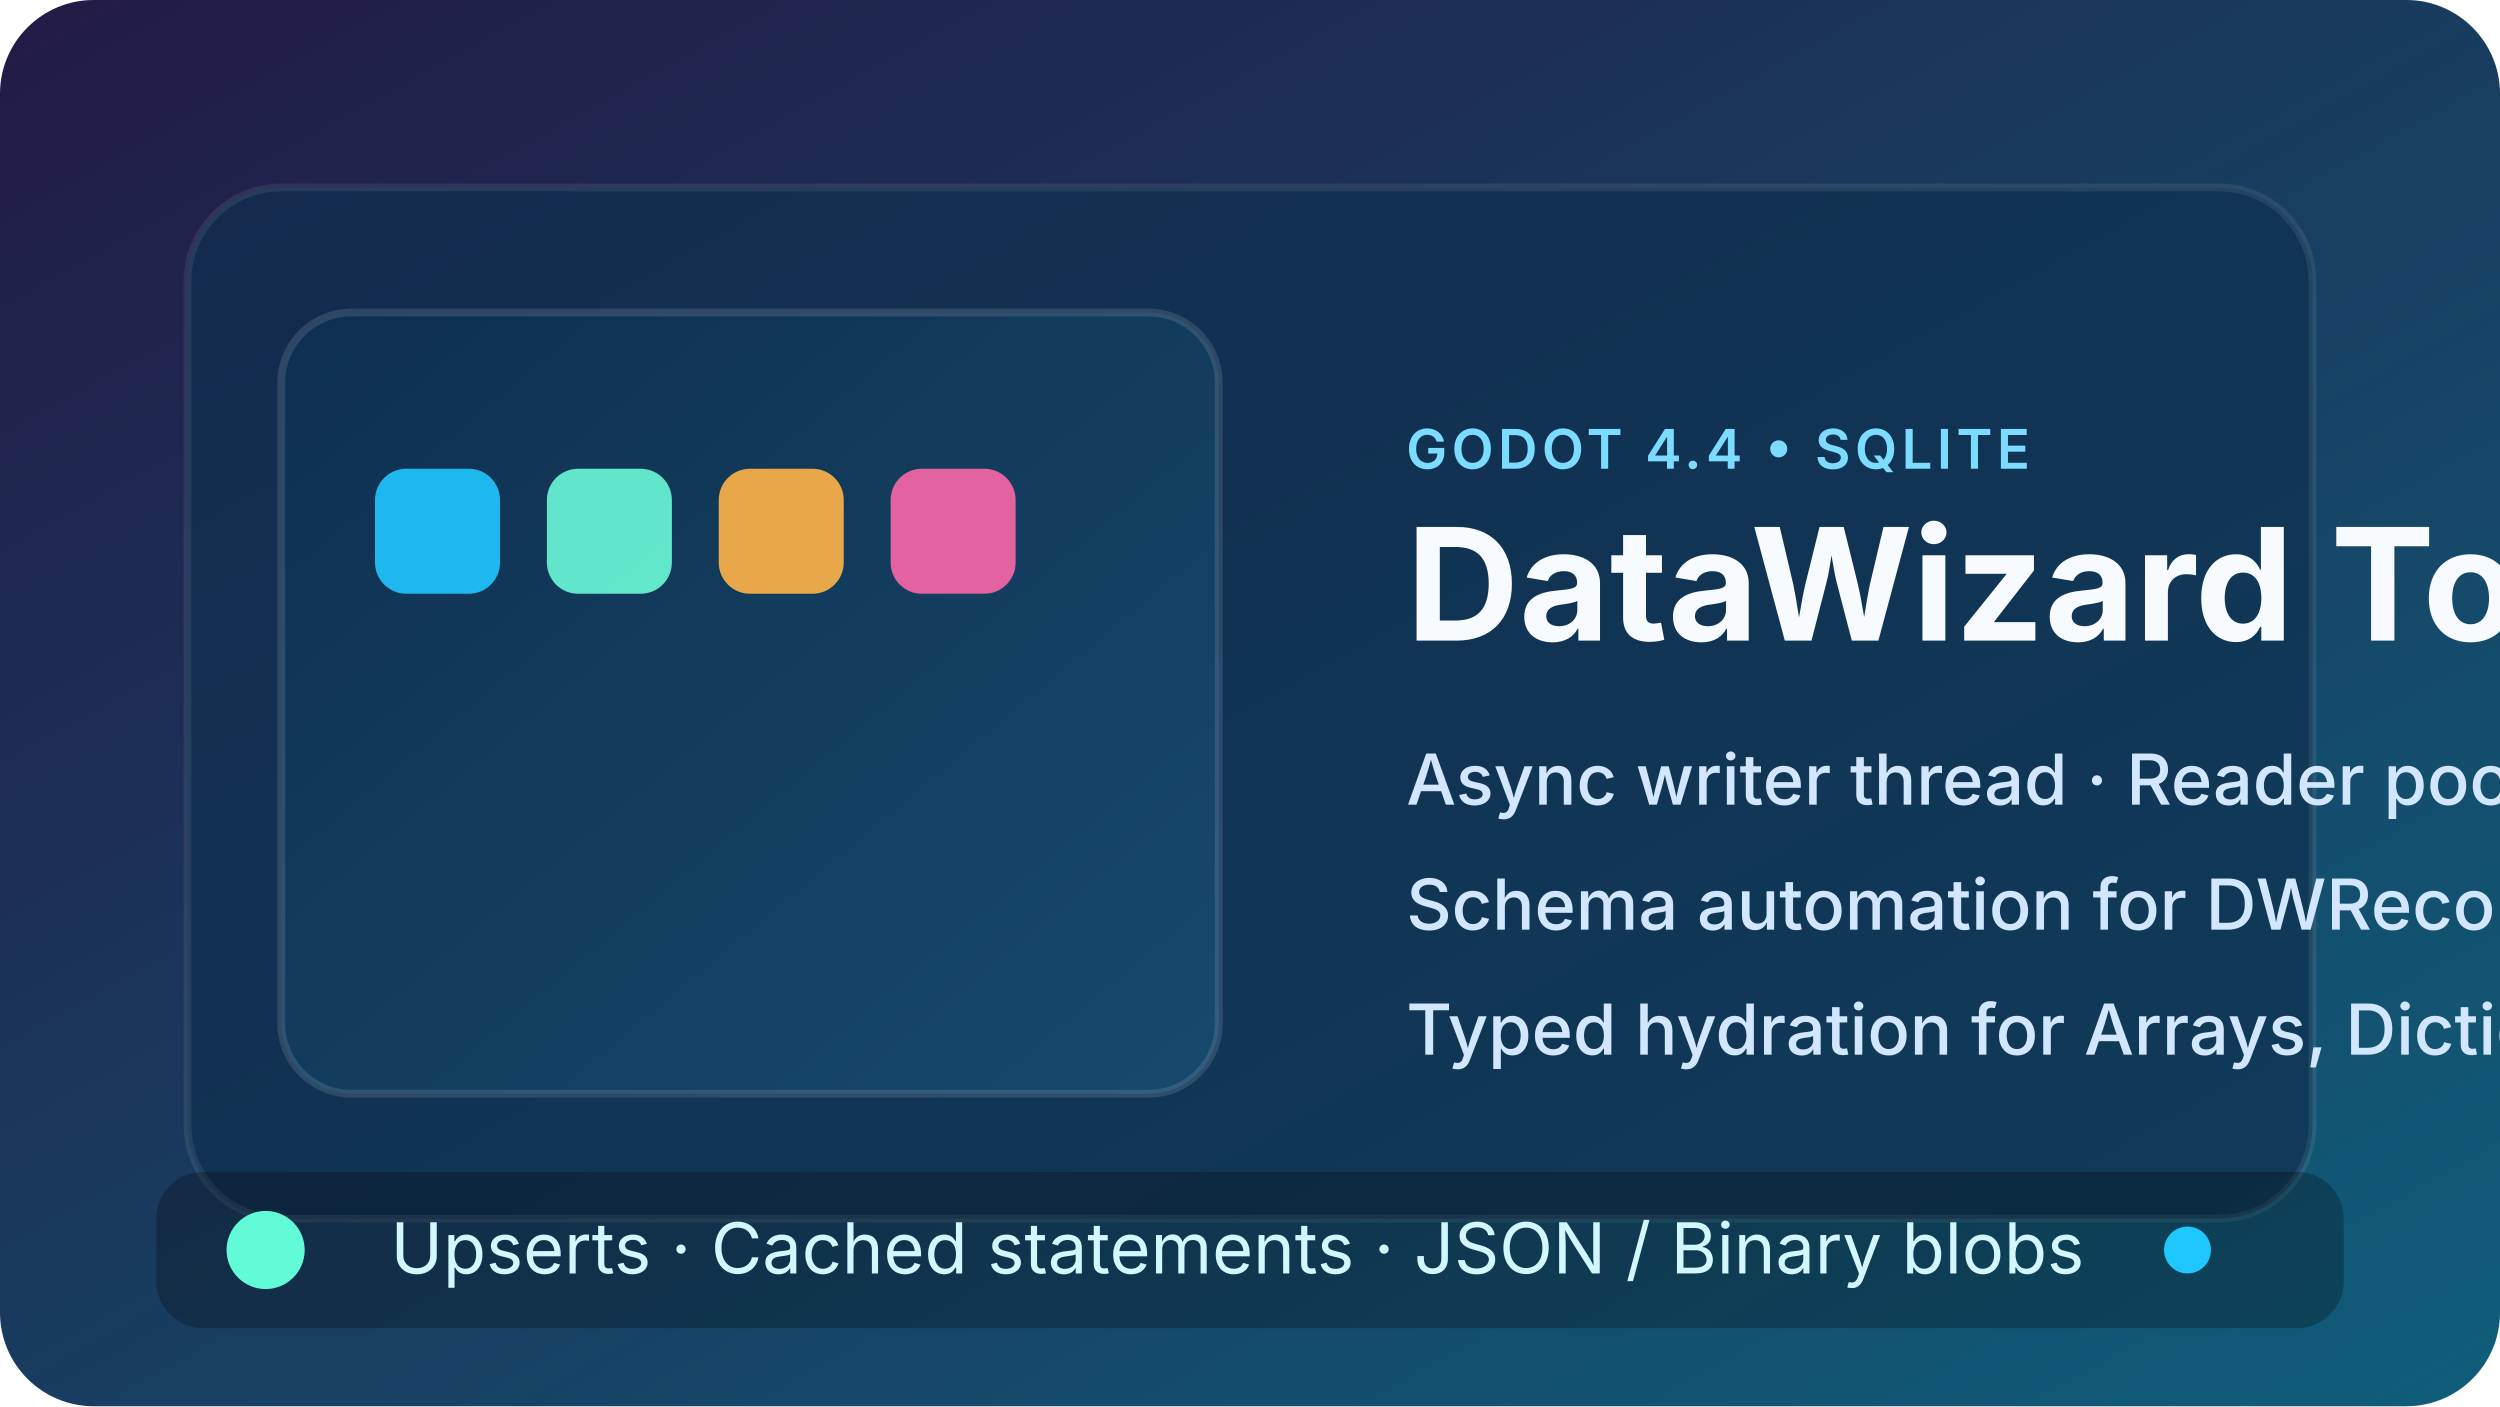
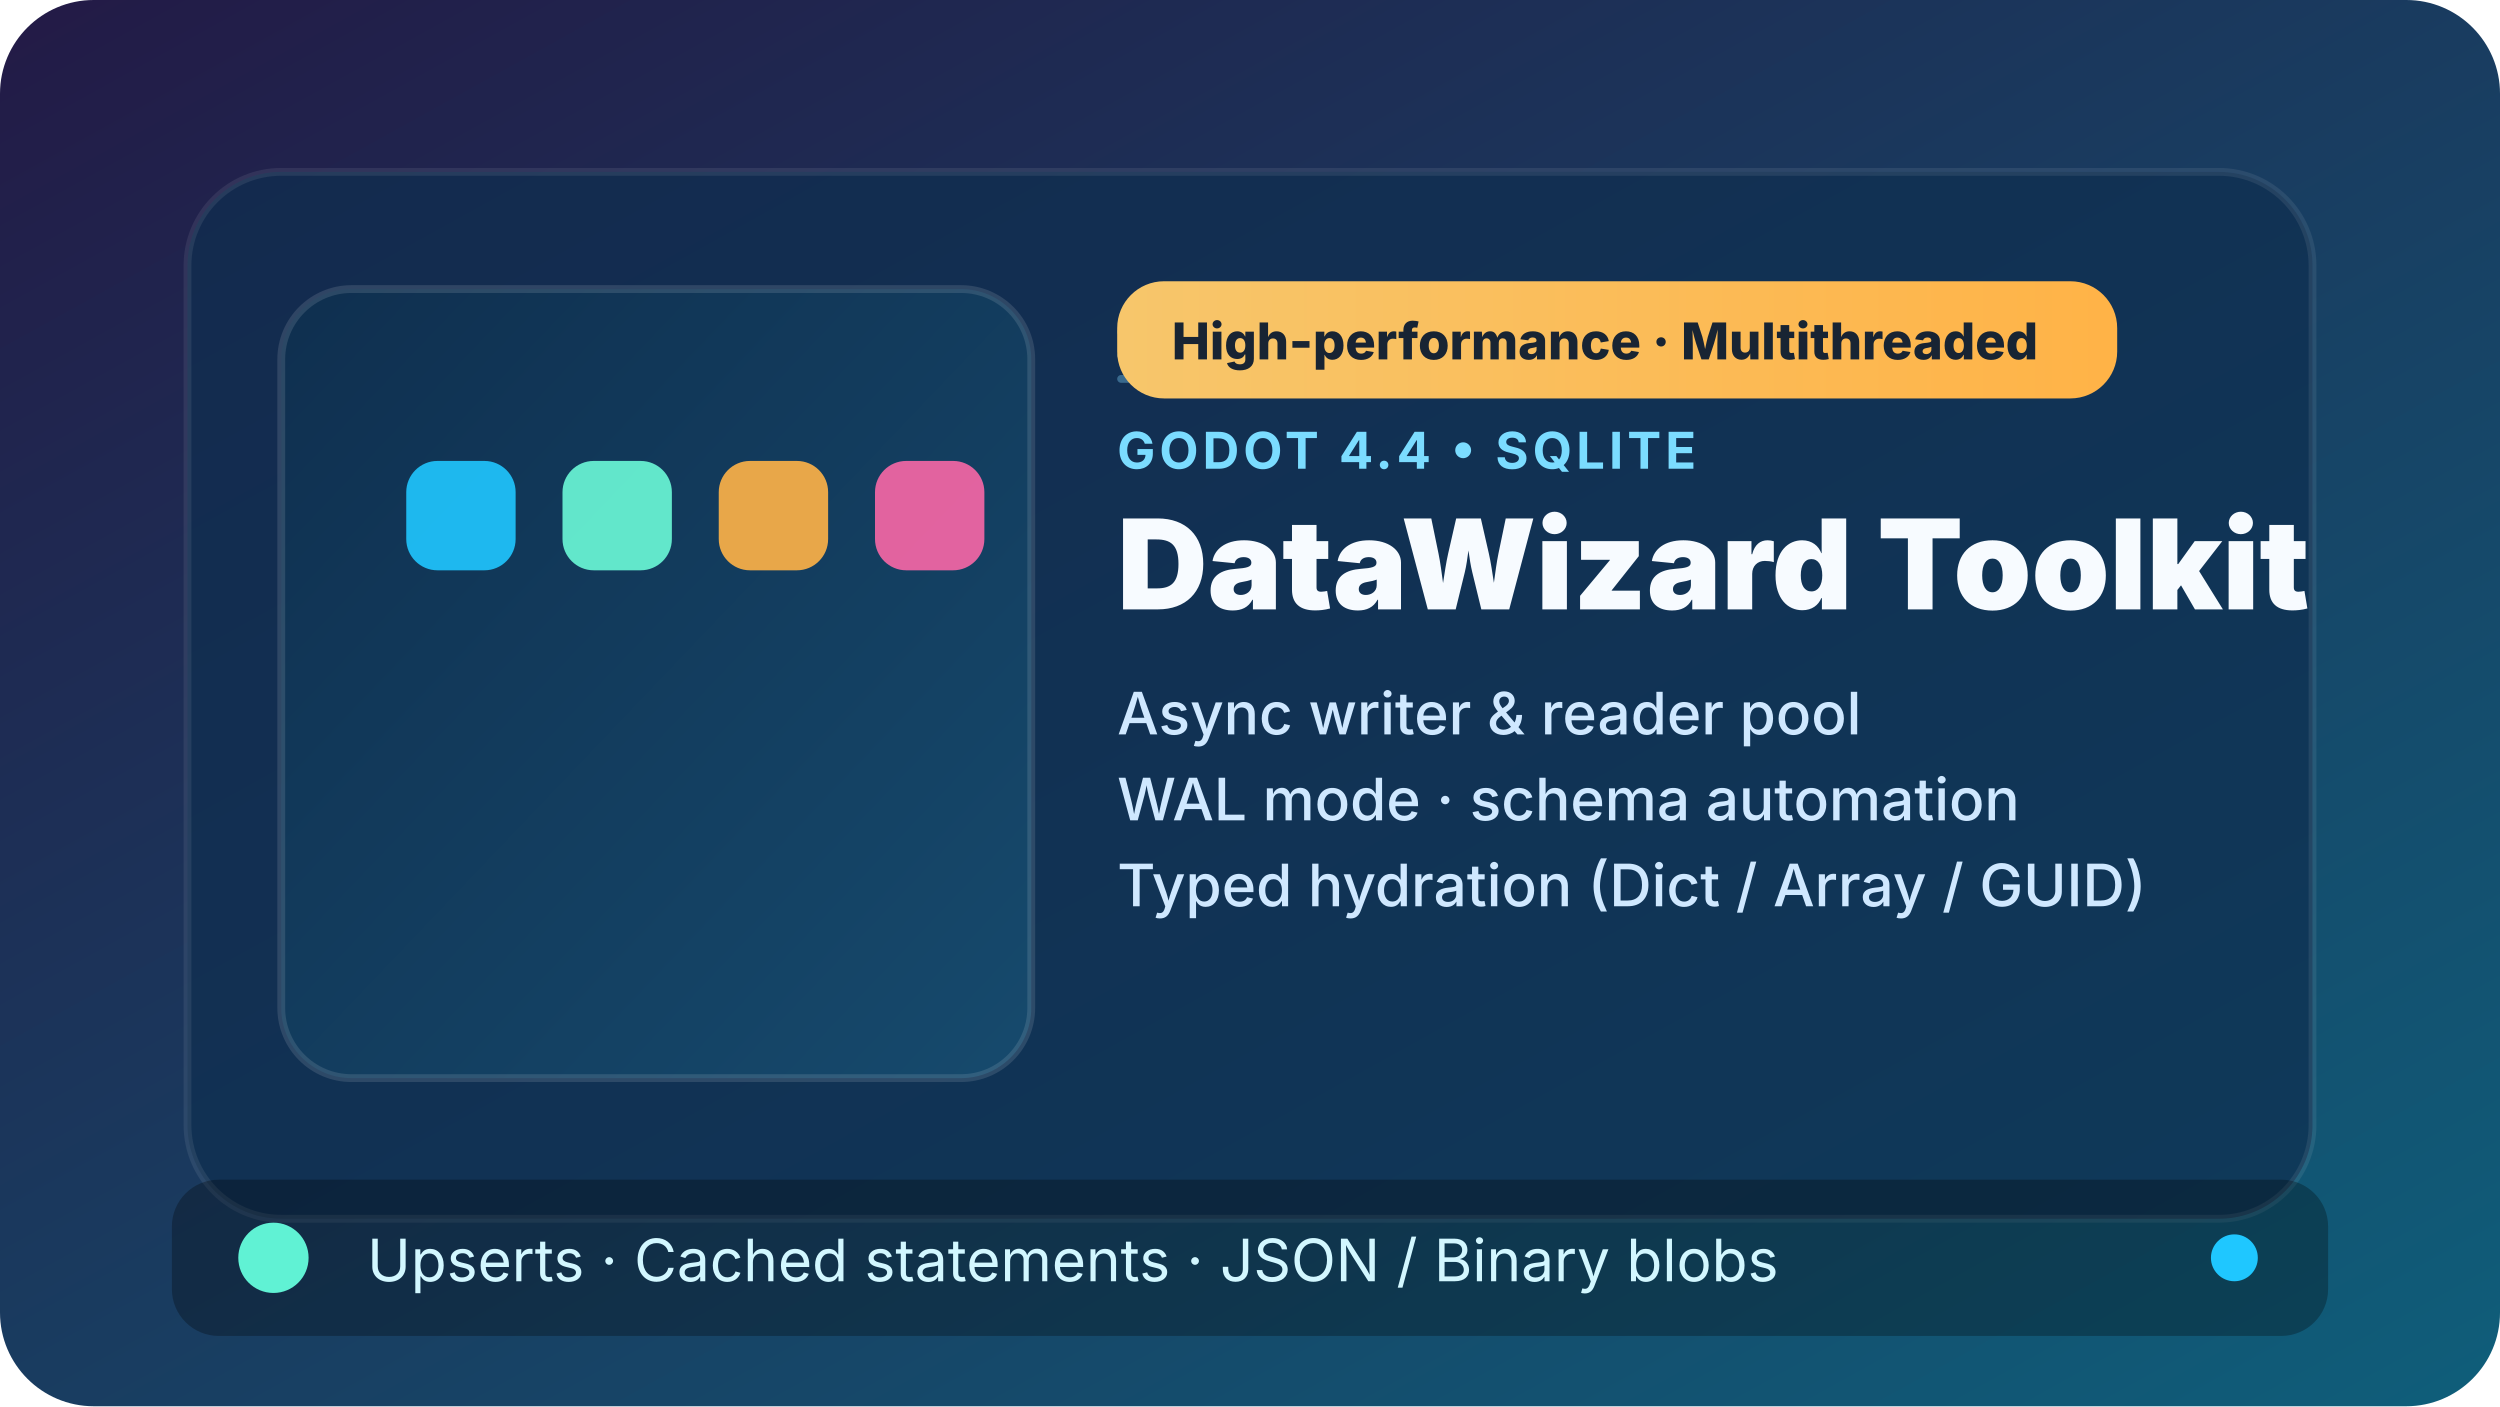
<svg xmlns="http://www.w3.org/2000/svg" viewBox="0 0 640 360" role="img" aria-labelledby="title desc">
  <defs>
    <linearGradient id="bg" x1="0" y1="0" x2="1" y2="1">
-       <stop offset="0%" stop-color="#221a45" />
+       <stop offset="0%" stop-color="#231a46" />
      <stop offset="100%" stop-color="#0f5e7a" />
    </linearGradient>
    <linearGradient id="card" x1="0" y1="0" x2="1" y2="1">
      <stop offset="0%" stop-color="#0f2f4f" />
      <stop offset="100%" stop-color="#164a6d" />
    </linearGradient>
+     <linearGradient id="pill" x1="0" y1="0" x2="1" y2="0">
+       <stop offset="0%" stop-color="#f7c66b" />
+       <stop offset="100%" stop-color="#ffb347" />
+     </linearGradient>
    <style>
-       text { font-family: 'Inter', 'Segoe UI', sans-serif; }
+       text { font-family: 'Inter','Segoe UI',sans-serif; }
+       .muted { fill:#cfe8ff; font-size:15px; font-weight:500; }
+       .dot   { fill:#60f2d4; }
    </style>
  </defs>
-   <rect width="640" height="360" fill="url(#bg)" rx="24" />
-   <g transform="translate(48 48)">
-     <rect width="544" height="264" rx="24" fill="rgba(15, 47, 79, 0.7)" stroke="rgba(255,255,255,0.08)" stroke-width="2" />
-     <rect x="24" y="32" width="240" height="200" rx="18" fill="url(#card)" stroke="rgba(255,255,255,0.12)" stroke-width="2" />
-     <g transform="translate(48 72)">
-       <rect width="32" height="32" rx="8" fill="#1fc7ff" opacity="0.9" />
-       <rect x="44" width="32" height="32" rx="8" fill="#6af9d7" opacity="0.9" />
-       <rect x="88" width="32" height="32" rx="8" fill="#ffb347" opacity="0.9" />
-       <rect x="132" width="32" height="32" rx="8" fill="#f867a6" opacity="0.9" />
+   <rect width="640" height="360" rx="24" fill="url(#bg)" />
+   <g transform="translate(48,44)">
+     <rect width="544" height="268" rx="24" fill="rgba(15,47,79,0.72)" stroke="rgba(255,255,255,0.08)" stroke-width="2" />
+     <rect x="24" y="30" width="192" height="202" rx="18" fill="url(#card)" stroke="rgba(255,255,255,0.12)" stroke-width="2" />
+     <g transform="translate(56,74)">
+       <rect width="28" height="28" rx="8" fill="#1fc7ff" opacity="0.9" />
+       <rect x="40" width="28" height="28" rx="8" fill="#6af9d7" opacity="0.9" />
+       <rect x="80" width="28" height="28" rx="8" fill="#ffb347" opacity="0.9" />
+       <rect x="120" width="28" height="28" rx="8" fill="#f867a6" opacity="0.9" />
    </g>
-     <g transform="translate(312 72)">
-       <text x="0" y="0" fill="#7bdcff" font-size="14" font-weight="600" letter-spacing="0.08em">GODOT 4.4 • SQLITE</text>
-       <text x="0" y="44" fill="#f7fbff" font-size="40" font-weight="700">DataWizard Toolkit</text>
-       <text x="0" y="86" fill="#d2e7ff" font-size="18" font-weight="500">Async writer thread · Reader pool · WAL mode</text>
-       <text x="0" y="118" fill="#d2e7ff" font-size="18" font-weight="500">Schema automation for DWRecord &amp; DWAutoLoad</text>
-       <text x="0" y="150" fill="#d2e7ff" font-size="18" font-weight="500">Typed hydration for Arrays, Dictionaries, GUIDs</text>
+     <g transform="translate(238,28)" opacity="0.35">
+       <rect x="0" y="12" width="250" height="2" rx="1" fill="#82d7ff" />
+       <rect x="0" y="18" width="180" height="2" rx="1" fill="#82d7ff" />
+       <rect x="0" y="24" width="210" height="2" rx="1" fill="#82d7ff" />
+     </g>
+     <g transform="translate(238,28)">
+       <rect x="0" y="0" width="256" height="30" rx="12" fill="url(#pill)" />
+       <text x="14" y="20" font-size="13" font-weight="800" fill="#182433">High-performance · Multithreaded</text>
+     </g>
+     <g transform="translate(238,76)">
+       <text x="0" y="0" fill="#7bdcff" font-size="13" font-weight="700" letter-spacing="0.08em">GODOT 4.4 • SQLITE</text>
+       <text x="0" y="36" fill="#f7fbff" font-size="32" font-weight="900">DataWizard Toolkit</text>
+       <text class="muted" x="0" y="68">Async writer &amp; reader pool</text>
+       <text class="muted" x="0" y="90">WAL mode · schema automation</text>
+       <text class="muted" x="0" y="112">Typed hydration (Dict / Array / GUID)</text>
    </g>
  </g>
-   <g transform="translate(40 300)">
-     <rect width="560" height="40" rx="12" fill="rgba(0,0,0,0.25)" />
-     <text x="60" y="26" font-size="18" fill="#d2f7ff">Upserts · Cached statements · JSON / Binary blobs</text>
-     <circle cx="28" cy="20" r="10" fill="#62fbd7" />
-     <circle cx="520" cy="20" r="6" fill="#1fc7ff" />
+   <g transform="translate(44,302)">
+     <rect width="552" height="40" rx="12" fill="rgba(0,0,0,0.28)" />
+     <circle class="dot" cx="26" cy="20" r="9" />
+     <text x="50" y="26" font-size="15" fill="#d2f7ff">Upserts · Cached statements · JSON / Binary blobs</text>
+     <circle cx="528" cy="20" r="6" fill="#1fc7ff" />
  </g>
</svg>
